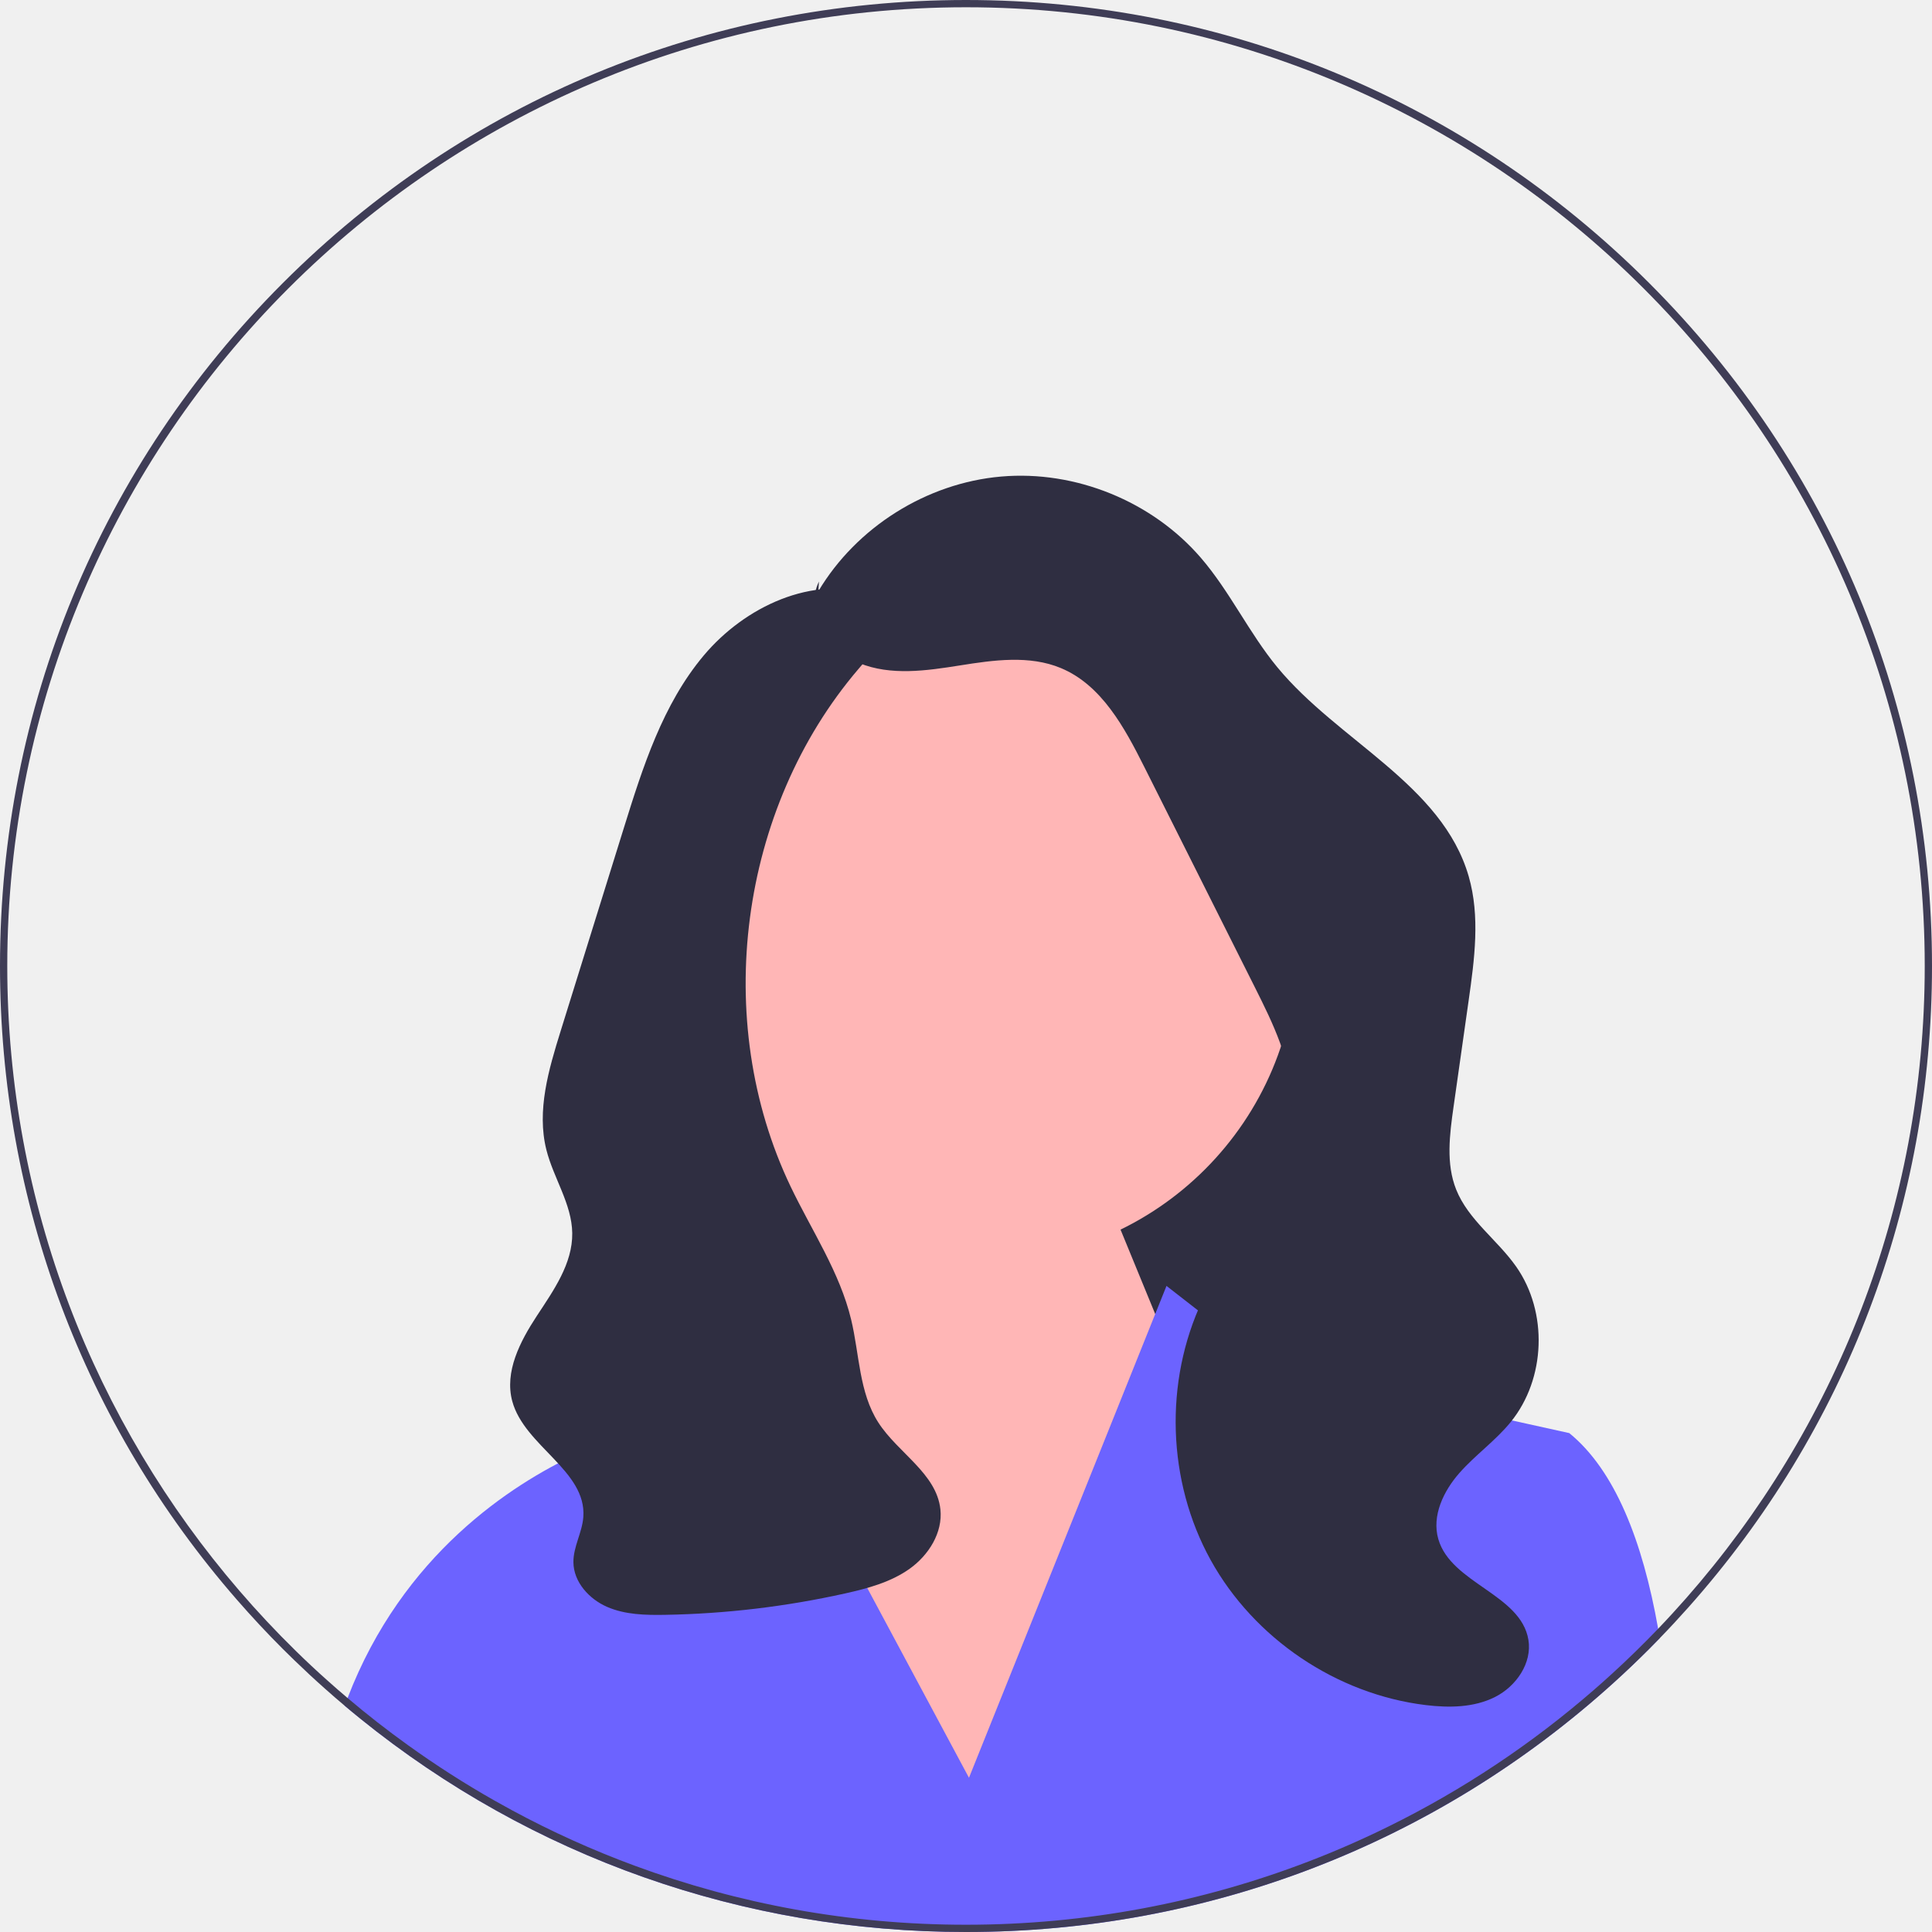
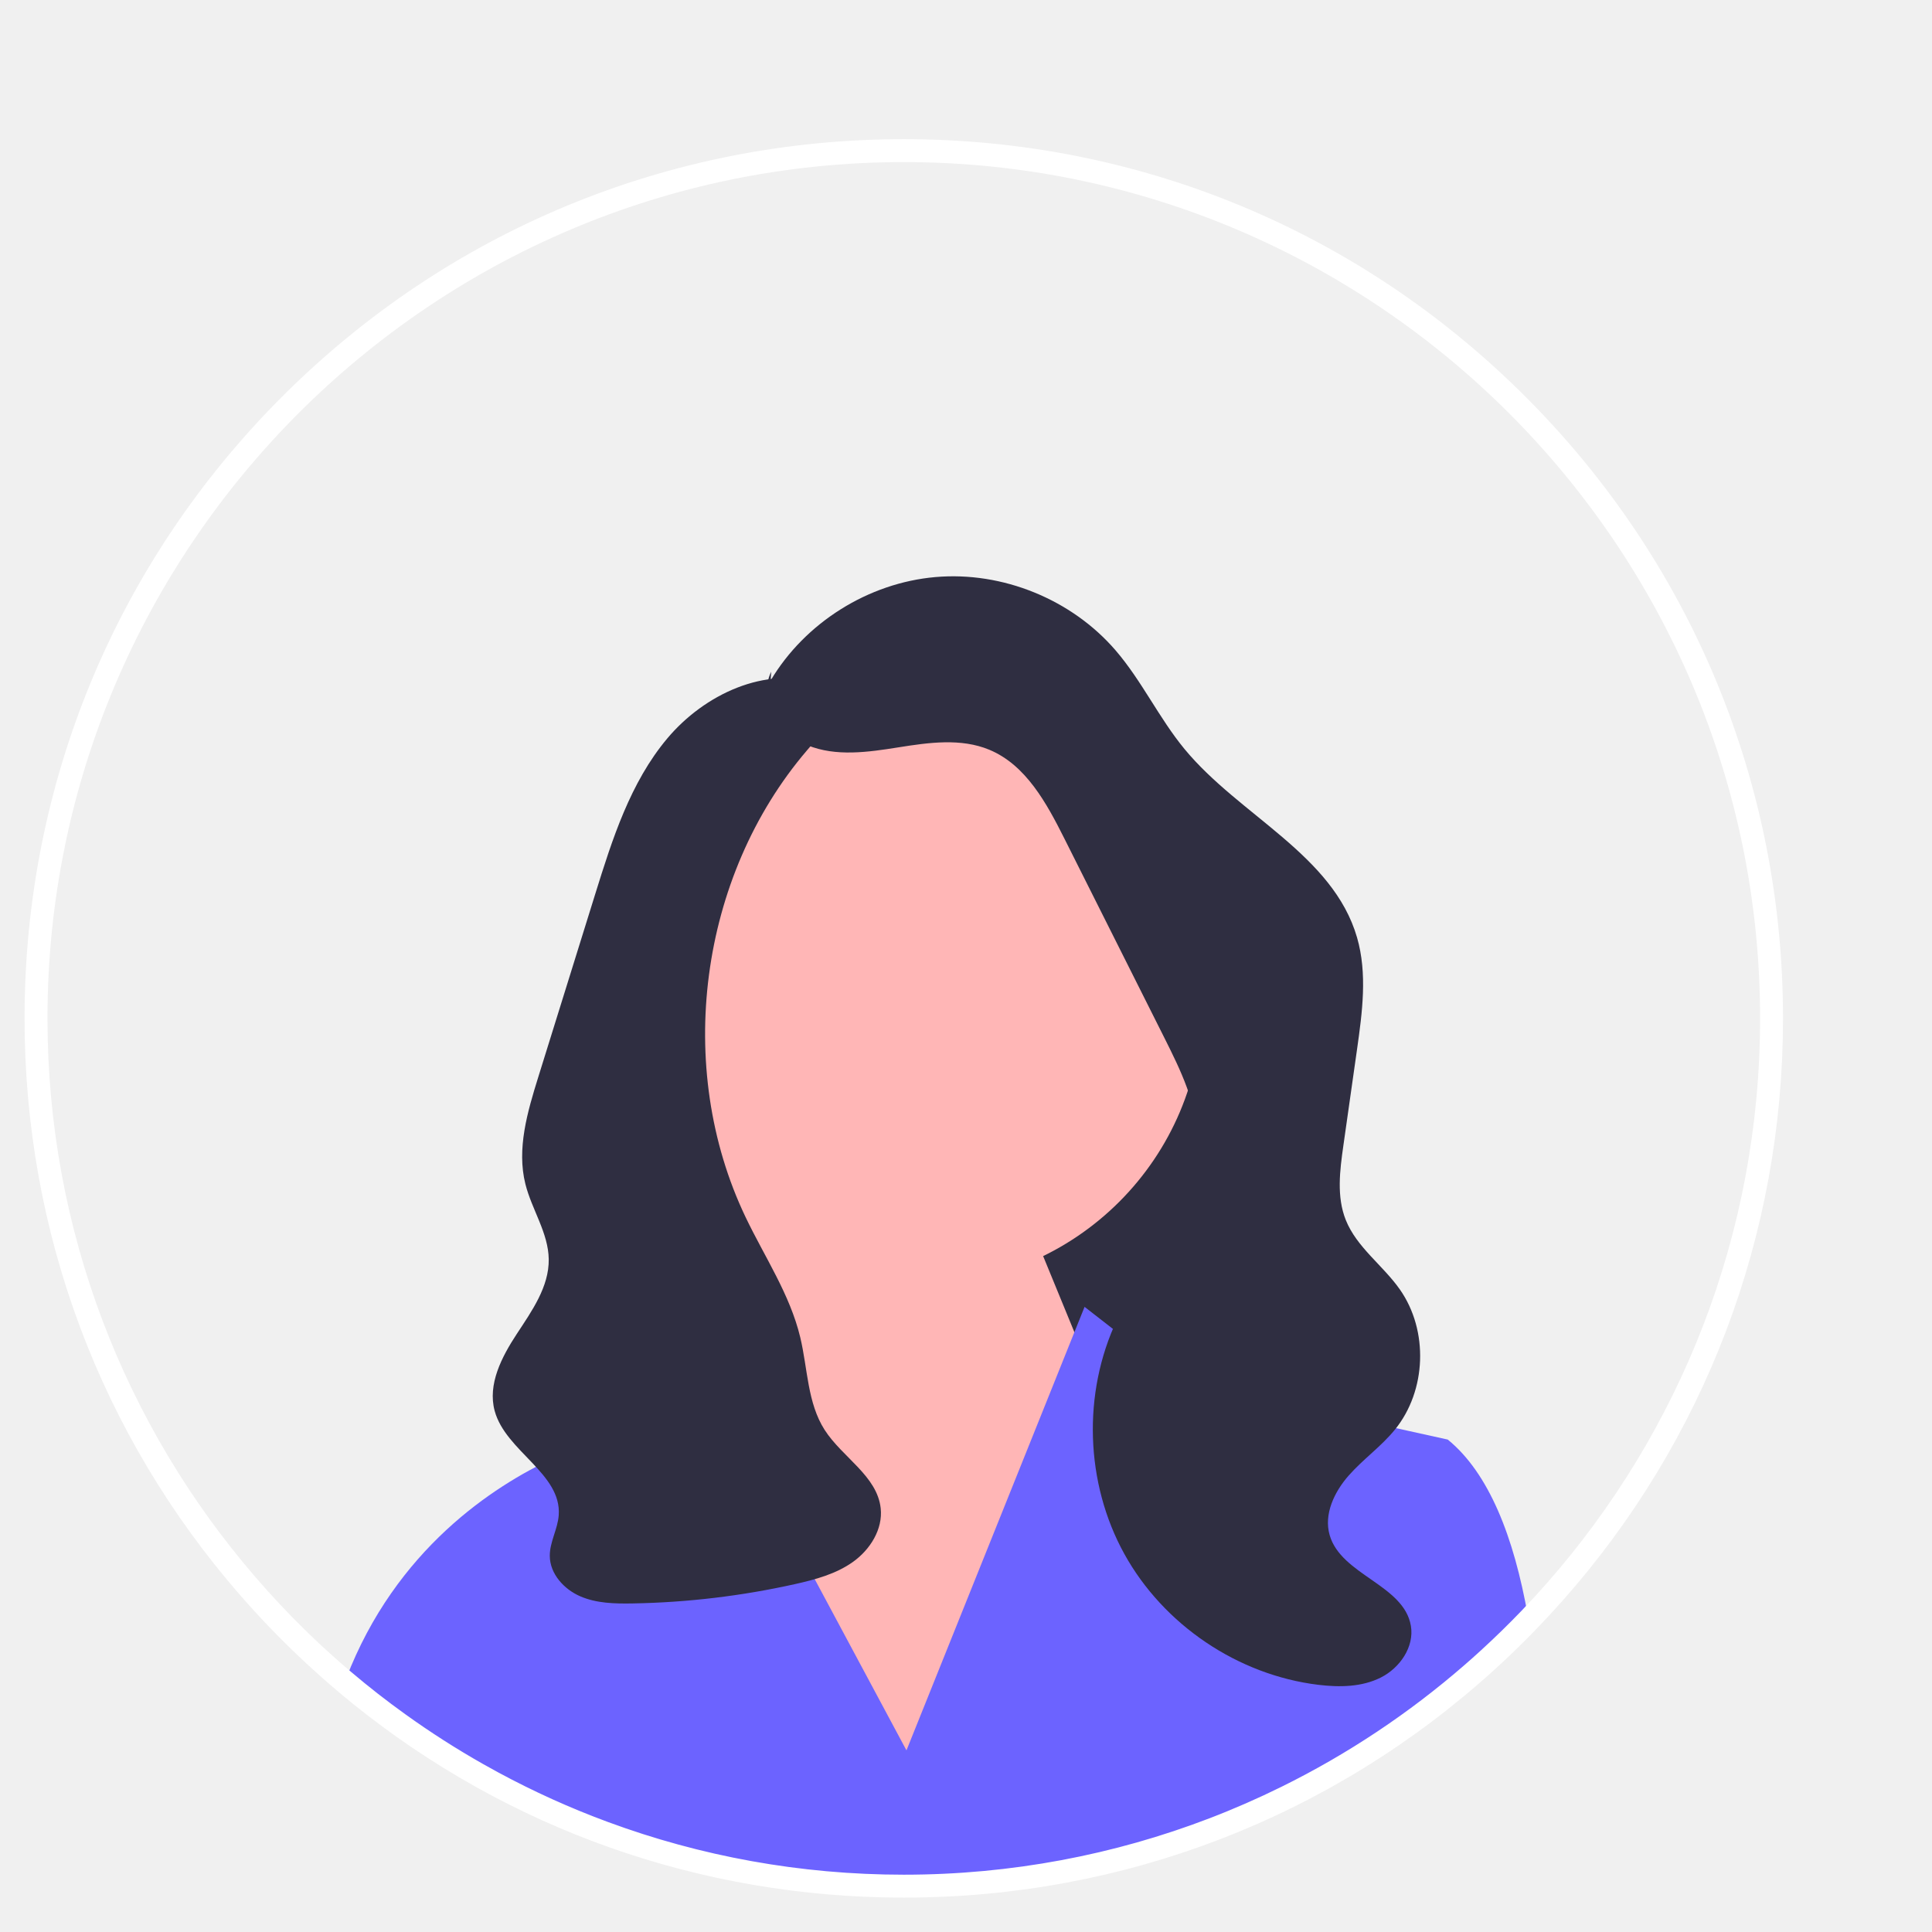
- <svg xmlns="http://www.w3.org/2000/svg" width="532" height="532" viewBox="0 0 532 532">
+ <svg xmlns="http://www.w3.org/2000/svg" width="100" height="100" viewBox="-10 0 590 500">
  <polygon points="379.19 379.05 246.19 379.05 246.19 199.05 361.19 262.05 379.19 379.05" fill="#2f2e41" />
  <circle cx="270.76" cy="260.932" r="86.349" fill="#ffb6b6" />
  <polygon points="221.19 360.05 217.289 320.616 295.19 306.05 341.19 418.05 261.19 510.05 204.19 398.05 221.19 360.05" fill="#ffb6b6" />
  <path d="m457.04,451.09c-.97,1.01-1.96,2.01-2.95,3-3.14,3.14-6.34,6.19-9.61,9.15-49,44.44-111.87,68.76-178.48,68.76-61.41,0-119.64-20.67-166.75-58.72-.03-.02-.05-.04-.08-.07-1.43-1.15-2.84-2.32-4.25-3.51.25-.72.52-1.43.79-2.13,15.15-39.47,45.07-58.78,63.23-67.23,9-4.19,15.11-5.72,15.11-5.72l21.32-38.4,15.01,28,11.06,20.64,45.38,84.67,39.15-97.48,12.13-30.22,3.11-7.74,14.79,11.51,14,10.89,28.19,6.22,22.87,5.05,31.06,6.86c12.56,10.23,20.2,29.69,24.47,53.87.16.86.31,1.73.45,2.6Z" fill="#6c63ff" />
  <path d="m225.339,162.803c10.518-17.668,29.836-29.79,50.32-31.577,20.484-1.787,41.609,6.808,55.027,22.388,7.996,9.284,13.239,20.655,21.033,30.109,16.772,20.346,45.372,32.242,52.699,57.571,3.197,11.053,1.604,22.853-.014,34.245-1.387,9.764-2.773,19.528-4.16,29.292-1.079,7.599-2.114,15.609.735,22.736,3.343,8.361,11.342,13.837,16.515,21.207,8.801,12.542,8.157,30.904-1.5,42.798-4.188,5.158-9.74,9.049-14.131,14.036s-7.648,11.806-5.809,18.191c3.523,12.231,22.705,15.164,24.808,27.718,1.076,6.418-3.357,12.828-9.166,15.762s-12.646,3.02-19.106,2.235c-24.553-2.984-47.287-18.326-59.242-39.98-11.955-21.653-12.825-49.066-2.268-71.434,8.67-18.371,24.785-34.606,24.61-54.919-.096-11.067-5.172-21.403-10.135-31.295-10.159-20.246-20.319-40.492-30.478-60.737-5.442-10.845-11.757-22.532-22.961-27.191-8.659-3.601-18.483-2.204-27.744-.731s-19.072,2.906-27.756-.632-15.246-14.05-11.109-22.465" fill="#2f2e41" />
  <path d="m240.471,163.726c-16.683-5.491-35.397,3.324-46.691,16.774-11.294,13.45-16.773,30.706-21.992,47.476-2.99,9.606-5.979,19.212-8.969,28.817-2.812,9.036-5.625,18.072-8.437,27.109-3.308,10.629-6.643,21.921-3.928,32.716,1.963,7.805,7.013,14.891,7.121,22.938.114,8.406-5.15,15.785-9.764,22.813-4.613,7.028-8.943,15.377-6.746,23.491,3.343,12.342,20.502,19.126,19.561,31.877-.314,4.256-2.775,8.192-2.73,12.459.057,5.429,4.307,10.12,9.287,12.283,4.98,2.163,10.582,2.281,16.01,2.185,16.651-.293,33.273-2.27,49.528-5.892,6.254-1.394,12.614-3.103,17.82-6.838s9.089-9.924,8.412-16.296c-1.056-9.929-11.731-15.561-17.118-23.968-5.291-8.257-5.169-18.72-7.45-28.258-3.136-13.108-10.88-24.552-16.694-36.712-21.857-45.716-14.206-103.987,18.712-142.511,2.911-3.406,6.09-6.833,7.305-11.145,1.214-4.313-.351-9.807-4.57-11.316" fill="#2f2e41" />
-   <path d="m454.09,77.91C403.85,27.67,337.05,0,266,0S128.15,27.67,77.91,77.91C27.67,128.15,0,194.95,0,266c0,64.85,23.05,126.16,65.29,174.57,4.03,4.63,8.24,9.14,12.62,13.52,1.03,1.03,2.07,2.06,3.12,3.06,2.8,2.71,5.65,5.36,8.55,7.93,1.76,1.57,3.54,3.11,5.34,4.62,1.41,1.19,2.82,2.36,4.25,3.51.03.03.05.05.08.07,47.11,38.05,105.34,58.72,166.75,58.72,66.61,0,129.48-24.32,178.48-68.76,3.27-2.96,6.47-6.01,9.61-9.15.99-.99,1.98-1.99,2.95-3,2.7-2.78,5.32-5.61,7.88-8.48,43.37-48.72,67.08-110.84,67.08-176.61,0-71.05-27.67-137.85-77.91-188.09Zm10.18,362.21c-2.5,2.84-5.06,5.64-7.68,8.37-4.08,4.25-8.29,8.37-12.64,12.34-1.65,1.52-3.32,3-5.01,4.47-17.07,14.85-36.07,27.53-56.56,37.63-7.19,3.55-14.56,6.78-22.1,9.67-29.29,11.24-61.08,17.4-94.28,17.4-32.04,0-62.76-5.74-91.19-16.24-11.67-4.3-22.95-9.41-33.78-15.26-1.59-.86-3.17-1.73-4.74-2.62-8.26-4.68-16.25-9.79-23.92-15.31-5.73-4.11-11.29-8.44-16.66-13-1.88-1.59-3.74-3.2-5.57-4.85-2.98-2.65-5.9-5.38-8.75-8.18-5.4-5.29-10.56-10.8-15.49-16.53C26.09,391.77,2,331.65,2,266,2,120.43,120.43,2,266,2s264,118.43,264,264c0,66.66-24.83,127.62-65.73,174.12Z" fill="#3f3d56" />
+   <path d="m454.09,77.91C403.85,27.67,337.05,0,266,0S128.15,27.67,77.91,77.91C27.67,128.15,0,194.95,0,266c0,64.85,23.05,126.16,65.29,174.57,4.03,4.63,8.24,9.14,12.62,13.52,1.03,1.03,2.07,2.06,3.12,3.06,2.8,2.71,5.65,5.36,8.55,7.93,1.76,1.57,3.54,3.11,5.34,4.62,1.41,1.19,2.82,2.36,4.25,3.51.03.03.05.05.08.07,47.11,38.05,105.34,58.72,166.75,58.72,66.61,0,129.48-24.32,178.48-68.76,3.27-2.96,6.47-6.01,9.61-9.15.99-.99,1.98-1.99,2.95-3,2.7-2.78,5.32-5.61,7.88-8.48,43.37-48.72,67.08-110.84,67.08-176.61,0-71.05-27.67-137.85-77.91-188.09Zm10.18,362.21c-2.5,2.84-5.06,5.64-7.68,8.37-4.08,4.25-8.29,8.37-12.64,12.34-1.65,1.52-3.32,3-5.01,4.47-17.07,14.85-36.07,27.53-56.56,37.63-7.19,3.55-14.56,6.78-22.1,9.67-29.29,11.24-61.08,17.4-94.28,17.4-32.04,0-62.76-5.74-91.19-16.24-11.67-4.3-22.95-9.41-33.78-15.26-1.59-.86-3.17-1.73-4.74-2.62-8.26-4.68-16.25-9.79-23.92-15.31-5.73-4.11-11.29-8.44-16.66-13-1.88-1.59-3.74-3.2-5.57-4.85-2.98-2.65-5.9-5.38-8.75-8.18-5.4-5.29-10.56-10.8-15.49-16.53C26.09,391.77,2,331.65,2,266,2,120.43,120.43,2,266,2s264,118.43,264,264c0,66.66-24.83,127.62-65.73,174.12Z" stroke="#fff" stroke-width="5" />
</svg>
